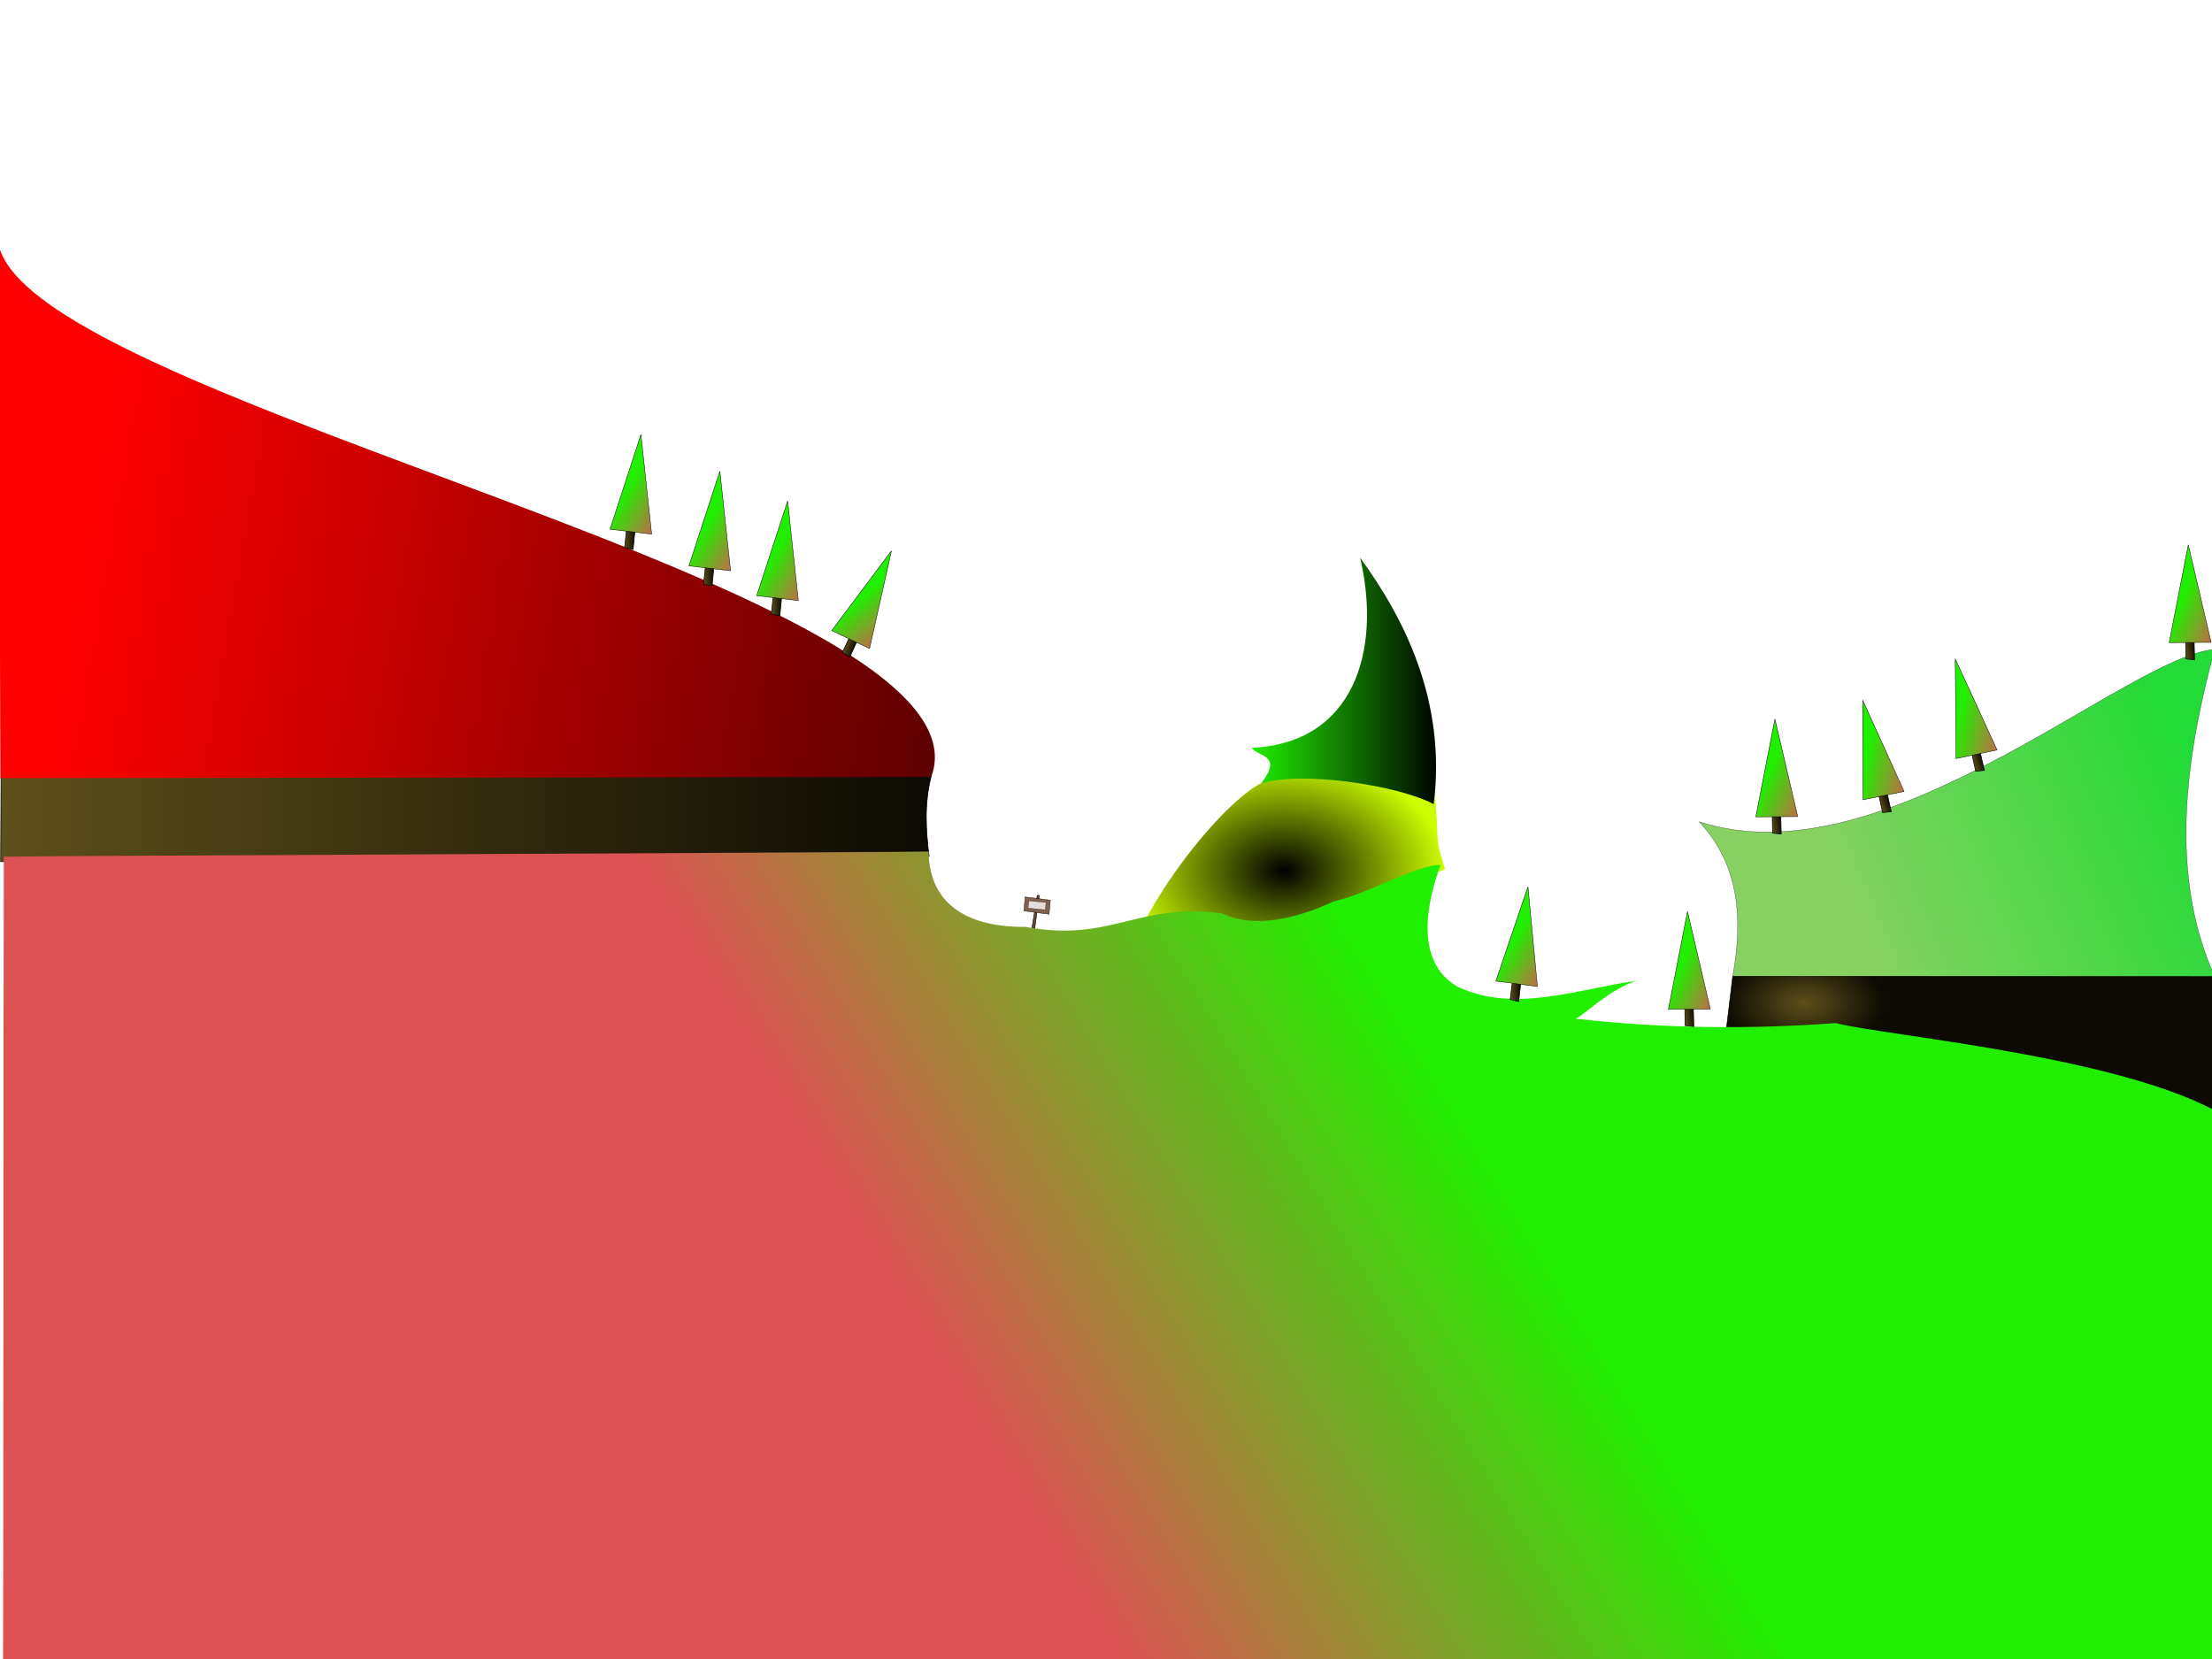
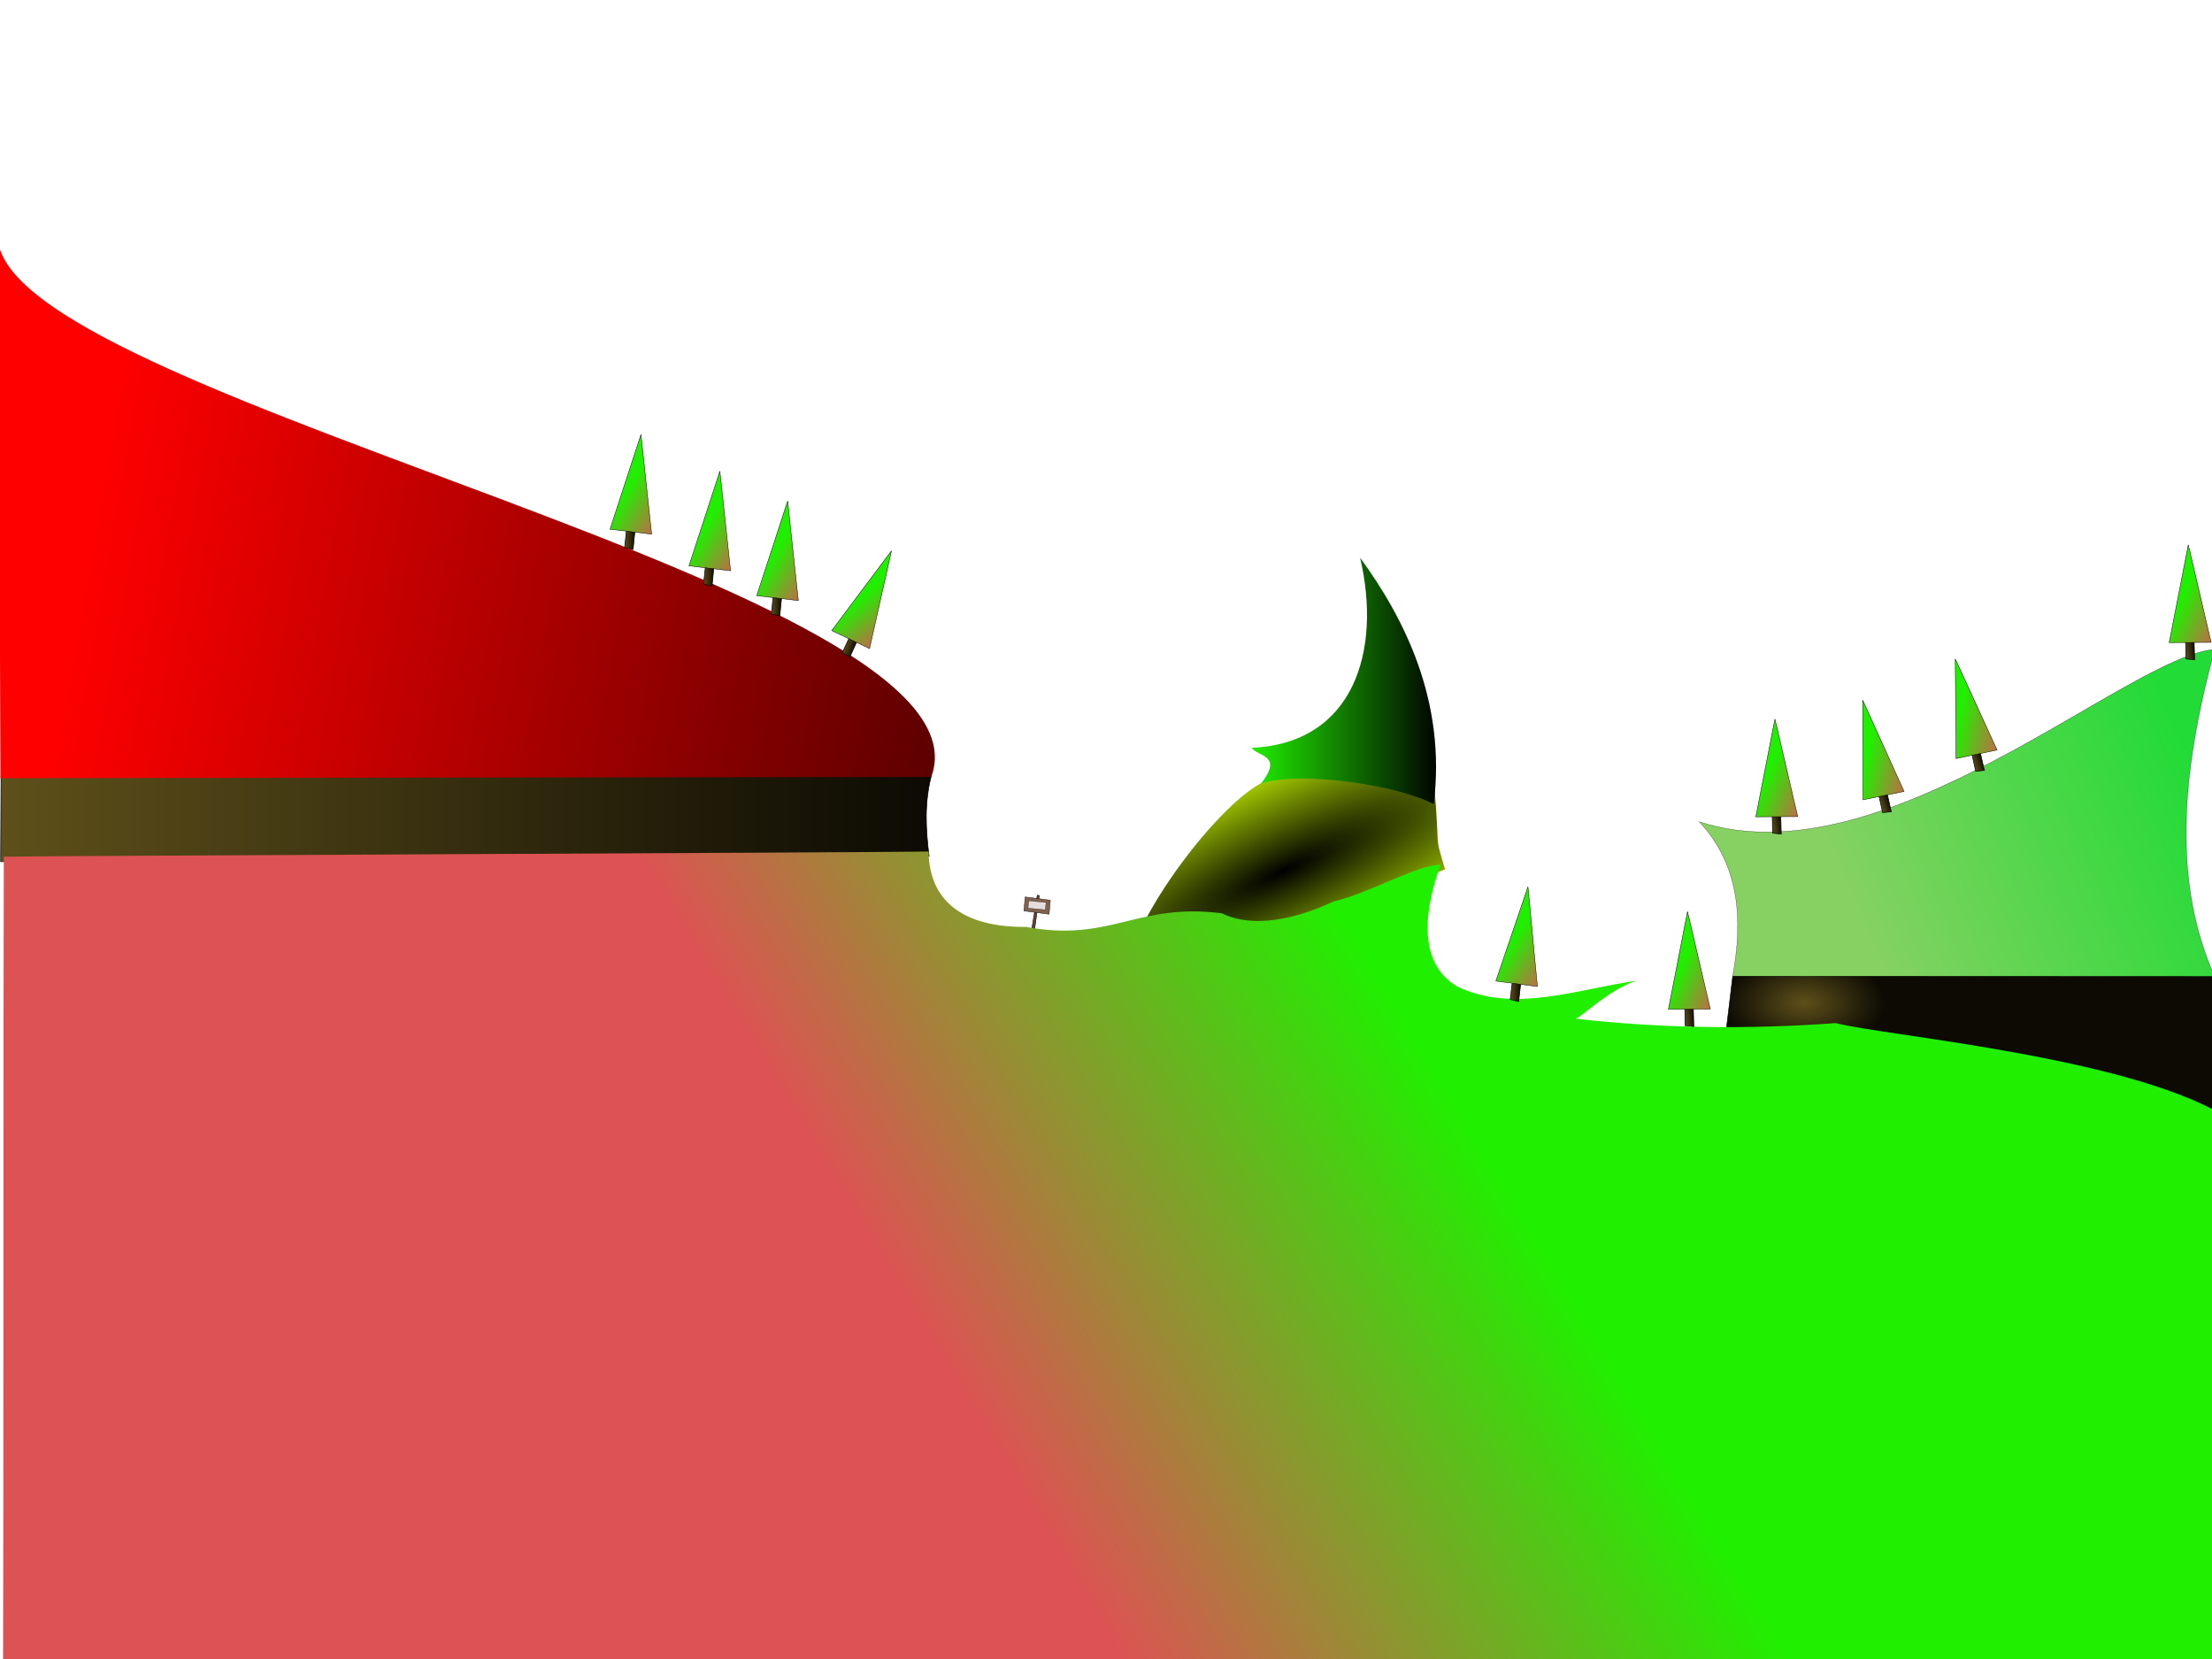
<svg xmlns="http://www.w3.org/2000/svg" xmlns:xlink="http://www.w3.org/1999/xlink" width="3200" height="2400" id="svg2816" version="1.1">
  <defs id="defs2818">
    <linearGradient id="linearGradient6236">
      <stop style="stop-color:#000000;stop-opacity:1;" offset="0" id="stop6238" />
      <stop style="stop-color:#cdfd00;stop-opacity:1;" offset="1" id="stop6240" />
    </linearGradient>
    <linearGradient id="linearGradient6230">
      <stop id="stop6232" offset="0" style="stop-color:#5e501a;stop-opacity:0" />
      <stop id="stop6234" offset="1" style="stop-color:#0c0a03;stop-opacity:1;" />
    </linearGradient>
    <linearGradient id="linearGradient6212">
      <stop id="stop6214" offset="0" style="stop-color:#21ef00;stop-opacity:1;" />
      <stop id="stop6216" offset="1" style="stop-color:#010501;stop-opacity:1;" />
    </linearGradient>
    <linearGradient id="linearGradient6202">
      <stop style="stop-color:#000000;stop-opacity:1;" offset="0" id="stop6204" />
      <stop style="stop-color:#000000;stop-opacity:0;" offset="1" id="stop6206" />
    </linearGradient>
    <linearGradient id="linearGradient5561">
      <stop style="stop-color:#87d163;stop-opacity:1;" offset="0" id="stop5563" />
      <stop style="stop-color:#22db36;stop-opacity:1;" offset="1" id="stop5565" />
    </linearGradient>
    <linearGradient id="linearGradient5551">
      <stop id="stop5553" offset="0" style="stop-color:#5e501a;stop-opacity:1;" />
      <stop id="stop5555" offset="1" style="stop-color:#0c0a03;stop-opacity:1;" />
    </linearGradient>
    <linearGradient id="linearGradient5535">
      <stop style="stop-color:#00ffff;stop-opacity:1;" offset="0" id="stop5537" />
      <stop style="stop-color:#ffffff;stop-opacity:0;" offset="1" id="stop5539" />
    </linearGradient>
    <linearGradient id="linearGradient5507">
      <stop style="stop-color:#2e0000;stop-opacity:1;" offset="0" id="stop5509" />
      <stop style="stop-color:#ff0000;stop-opacity:1;" offset="1" id="stop5511" />
    </linearGradient>
    <linearGradient id="linearGradient4856">
      <stop id="stop4858" offset="0" style="stop-color:#21ef00;stop-opacity:1;" />
      <stop id="stop4860" offset="1" style="stop-color:#010501;stop-opacity:1;" />
    </linearGradient>
    <linearGradient id="linearGradient4850">
      <stop id="stop4852" offset="0" style="stop-color:#21ef00;stop-opacity:1;" />
      <stop id="stop4854" offset="1" style="stop-color:#010501;stop-opacity:1;" />
    </linearGradient>
    <linearGradient id="linearGradient4844">
      <stop id="stop4846" offset="0" style="stop-color:#21ef00;stop-opacity:1;" />
      <stop id="stop4848" offset="1" style="stop-color:#010501;stop-opacity:1;" />
    </linearGradient>
    <linearGradient id="linearGradient3711">
      <stop style="stop-color:#5e501a;stop-opacity:1;" offset="0" id="stop3713" />
      <stop style="stop-color:#0c0a03;stop-opacity:1;" offset="1" id="stop3715" />
    </linearGradient>
    <linearGradient id="linearGradient3679">
      <stop style="stop-color:#21ef00;stop-opacity:1;" offset="0" id="stop3681" />
      <stop style="stop-color:#dd5353;stop-opacity:1;" offset="1" id="stop3683" />
    </linearGradient>
    <linearGradient id="linearGradient3640">
      <stop style="stop-color:#162d50;stop-opacity:1;" offset="0" id="stop3642" />
      <stop style="stop-color:#2b589d;stop-opacity:1;" offset="1" id="stop3644" />
    </linearGradient>
    <linearGradient id="linearGradient3626">
      <stop style="stop-color:#212178;stop-opacity:1;" offset="0" id="stop3628" />
      <stop style="stop-color:#2829b7;stop-opacity:1;" offset="1" id="stop3630" />
    </linearGradient>
    <linearGradient xlink:href="#linearGradient4850" id="linearGradient3693" x1="695.707" y1="472.808" x2="962.738" y2="472.808" gradientUnits="userSpaceOnUse" gradientTransform="translate(1114.733,-687.696)" />
    <radialGradient xlink:href="#linearGradient3711" id="radialGradient3733" cx="1495.199" cy="938.387" fx="1495.199" fy="938.387" r="117.506" gradientTransform="matrix(1,0,0,0.5857991,1114.733,-299.0154)" gradientUnits="userSpaceOnUse" />
    <linearGradient xlink:href="#linearGradient3679" id="linearGradient4707" gradientUnits="userSpaceOnUse" x1="1079.299" y1="842.673" x2="1144.495" y2="883.263" gradientTransform="translate(1114.733,-687.696)" />
    <linearGradient xlink:href="#linearGradient3711" id="linearGradient4710" gradientUnits="userSpaceOnUse" gradientTransform="matrix(0.6699529,0,0,1.275641,1469.849,-942.8176)" x1="1066.642" y1="921.282" x2="1090.623" y2="921.282" />
    <linearGradient xlink:href="#linearGradient3679" id="linearGradient4717" gradientUnits="userSpaceOnUse" x1="1079.299" y1="842.673" x2="1144.495" y2="883.263" gradientTransform="matrix(0.9908359,-0.1350712,0.1350712,0.9908359,1251.476,-496.8359)" />
    <linearGradient xlink:href="#linearGradient3711" id="linearGradient4720" gradientUnits="userSpaceOnUse" gradientTransform="matrix(0.6638134,-0.09049133,0.1723023,1.263951,1568.878,-797.5853)" x1="1066.642" y1="921.282" x2="1090.623" y2="921.282" />
    <linearGradient xlink:href="#linearGradient3679" id="linearGradient4727" gradientUnits="userSpaceOnUse" x1="1079.299" y1="842.673" x2="1144.495" y2="883.263" gradientTransform="matrix(0.9908359,-0.1350712,0.1350712,0.9908359,1377.946,-775.2672)" />
    <linearGradient xlink:href="#linearGradient3711" id="linearGradient4730" gradientUnits="userSpaceOnUse" gradientTransform="matrix(0.6638134,-0.09049133,0.1723023,1.263951,1695.348,-1076.017)" x1="1066.642" y1="921.282" x2="1090.623" y2="921.282" />
    <linearGradient xlink:href="#linearGradient3679" id="linearGradient4737" gradientUnits="userSpaceOnUse" x1="1079.299" y1="842.673" x2="1144.495" y2="883.263" gradientTransform="matrix(0.9456288,-0.3252478,0.3252478,0.9456288,1407.931,-559.3512)" />
    <linearGradient xlink:href="#linearGradient3711" id="linearGradient4740" gradientUnits="userSpaceOnUse" gradientTransform="matrix(0.6335268,-0.2179007,0.4148994,1.206283,1660.761,-916.1021)" x1="1066.642" y1="921.282" x2="1090.623" y2="921.282" />
    <linearGradient xlink:href="#linearGradient3679" id="linearGradient4747" gradientUnits="userSpaceOnUse" x1="1079.299" y1="842.673" x2="1144.495" y2="883.263" gradientTransform="matrix(0.944041,-0.329828,0.329828,0.944041,1540.062,-612.7672)" />
    <linearGradient xlink:href="#linearGradient3711" id="linearGradient4750" gradientUnits="userSpaceOnUse" gradientTransform="matrix(0.632463,-0.2209692,0.4207421,1.204257,1791.159,-970.7395)" x1="1066.642" y1="921.282" x2="1090.623" y2="921.282" />
    <linearGradient xlink:href="#linearGradient3679" id="linearGradient4757" gradientUnits="userSpaceOnUse" x1="1079.299" y1="842.673" x2="1144.495" y2="883.263" gradientTransform="matrix(0.964806,-0.2629625,0.2629625,0.964806,2767.86,-285.6732)" />
    <linearGradient xlink:href="#linearGradient3711" id="linearGradient4760" gradientUnits="userSpaceOnUse" gradientTransform="matrix(0.6463746,-0.1761725,0.3354458,1.230746,3043.39,-625.1981)" x1="1066.642" y1="921.282" x2="1090.623" y2="921.282" />
    <linearGradient xlink:href="#linearGradient3679" id="linearGradient4767" gradientUnits="userSpaceOnUse" x1="1079.299" y1="842.673" x2="1144.495" y2="883.263" gradientTransform="matrix(0.9400517,-0.3410319,0.3410319,0.9400517,2552.062,-151.9461)" />
    <linearGradient xlink:href="#linearGradient3711" id="linearGradient4770" gradientUnits="userSpaceOnUse" gradientTransform="matrix(0.6297904,-0.2284753,0.4350342,1.199168,2798.885,-512.8793)" x1="1066.642" y1="921.282" x2="1090.623" y2="921.282" />
    <linearGradient xlink:href="#linearGradient3679" id="linearGradient4777" gradientUnits="userSpaceOnUse" gradientTransform="matrix(0.9625482,-0.2711105,0.2711105,0.9625482,2435.117,-189.0476)" x1="1079.299" y1="842.673" x2="1144.495" y2="883.263" />
    <linearGradient xlink:href="#linearGradient3711" id="linearGradient4780" gradientUnits="userSpaceOnUse" gradientTransform="matrix(0.6638134,-0.09049133,0.1723023,1.263951,2844.443,-664.4829)" x1="1066.642" y1="921.282" x2="1090.623" y2="921.282" />
    <linearGradient xlink:href="#linearGradient3679" id="linearGradient4787" gradientUnits="userSpaceOnUse" x1="1079.299" y1="842.673" x2="1144.495" y2="883.263" gradientTransform="matrix(0.9908359,-0.1350712,0.1350712,0.9908359,2399.484,-333.2308)" />
    <linearGradient xlink:href="#linearGradient3711" id="linearGradient4790" gradientUnits="userSpaceOnUse" gradientTransform="matrix(0.6638134,-0.09049133,0.1723023,1.263951,2716.886,-633.9802)" x1="1066.642" y1="921.282" x2="1090.623" y2="921.282" />
    <linearGradient xlink:href="#linearGradient3679" id="linearGradient4797" gradientUnits="userSpaceOnUse" x1="1079.299" y1="842.673" x2="1144.495" y2="883.263" gradientTransform="matrix(0.9908359,-0.1350712,0.1350712,0.9908359,1975.955,-1027.348)" />
    <linearGradient xlink:href="#linearGradient3711" id="linearGradient4800" gradientUnits="userSpaceOnUse" gradientTransform="matrix(0.6638134,-0.09049133,0.1723023,1.263951,2293.357,-1328.098)" x1="1066.642" y1="921.282" x2="1090.623" y2="921.282" />
    <linearGradient xlink:href="#linearGradient3679" id="linearGradient4807" gradientUnits="userSpaceOnUse" gradientTransform="matrix(0.9509109,0.3094647,-0.3094647,0.9509109,486.1524,-1474.922)" x1="1079.299" y1="842.673" x2="1144.495" y2="883.263" />
    <linearGradient xlink:href="#linearGradient3711" id="linearGradient4810" gradientUnits="userSpaceOnUse" gradientTransform="matrix(0.6370655,0.2073268,-0.3947658,1.213021,906.7084,-1607.624)" x1="1066.642" y1="921.282" x2="1090.623" y2="921.282" />
    <linearGradient xlink:href="#linearGradient3679" id="linearGradient4817" gradientUnits="userSpaceOnUse" x1="1079.299" y1="842.673" x2="1144.495" y2="883.263" gradientTransform="matrix(0.9999199,-0.01265973,0.01265973,0.9999199,34.07103,-1231.855)" />
    <linearGradient xlink:href="#linearGradient3711" id="linearGradient4820" gradientUnits="userSpaceOnUse" gradientTransform="matrix(0.6698992,-0.00848142,0.01614927,1.275539,385.9284,-1491.452)" x1="1066.642" y1="921.282" x2="1090.623" y2="921.282" />
    <linearGradient xlink:href="#linearGradient3679" id="linearGradient4827" gradientUnits="userSpaceOnUse" x1="1079.299" y1="842.673" x2="1144.495" y2="883.263" gradientTransform="matrix(0.9999199,-0.01265973,0.01265973,0.9999199,-63.96817,-1274.992)" />
    <linearGradient xlink:href="#linearGradient3711" id="linearGradient4830" gradientUnits="userSpaceOnUse" gradientTransform="matrix(0.6698992,-0.00848142,0.01614927,1.275539,287.8893,-1534.589)" x1="1066.642" y1="921.282" x2="1090.623" y2="921.282" />
    <linearGradient xlink:href="#linearGradient3679" id="linearGradient4837" gradientUnits="userSpaceOnUse" x1="1079.299" y1="842.673" x2="1144.495" y2="883.263" gradientTransform="matrix(0.9999199,-0.01265973,0.01265973,0.9999199,-178.1491,-1327.993)" />
    <linearGradient xlink:href="#linearGradient3711" id="linearGradient4840" gradientUnits="userSpaceOnUse" gradientTransform="matrix(0.6698992,-0.00848142,0.01614927,1.275539,173.7083,-1587.59)" x1="1066.642" y1="921.282" x2="1090.623" y2="921.282" />
    <linearGradient xlink:href="#linearGradient5507" id="linearGradient5523" x1="559.859" y1="-837.134" x2="1792.445" y2="-837.134" gradientUnits="userSpaceOnUse" />
    <linearGradient xlink:href="#linearGradient3679" id="linearGradient5541" x1="1382.604" y1="-727.593" x2="1152.433" y2="-622.873" gradientUnits="userSpaceOnUse" gradientTransform="matrix(3.47483,0,0,2.620798,-2418.567,2768.95)" />
    <linearGradient xlink:href="#linearGradient5551" id="linearGradient5557" x1="0.509" y1="-15.166" x2="1347.498" y2="-15.166" gradientUnits="userSpaceOnUse" />
    <linearGradient xlink:href="#linearGradient5561" id="linearGradient5567" x1="2707.044" y1="187.673" x2="3204.123" y2="-24.092" gradientUnits="userSpaceOnUse" />
    <radialGradient xlink:href="#linearGradient6202" id="radialGradient6208" cx="744.322" cy="-318.834" fx="744.322" fy="-318.834" r="677.228" gradientTransform="matrix(1.417761,-1.148671,0.685583,0.8461889,-52.61415,492.2528)" gradientUnits="userSpaceOnUse" />
    <linearGradient xlink:href="#linearGradient5507" id="linearGradient6228" x1="1742.931" y1="-123.773" x2="116.569" y2="-408.622" gradientUnits="userSpaceOnUse" />
-     <radialGradient xlink:href="#linearGradient6236" id="radialGradient6244" cx="1857.195" cy="59.97" fx="1857.195" fy="59.97" r="233.345" gradientTransform="matrix(1,0,0,0.7061529,0,17.62196)" gradientUnits="userSpaceOnUse" />
+     <radialGradient xlink:href="#linearGradient6236" id="radialGradient6244" cx="1857.195" cy="59.97" fx="1857.195" fy="59.97" r="233.345" gradientTransform="matrix(2.597321,-1.220717,0.3003652,0.6390874,-2984.55,2288.753)" gradientUnits="userSpaceOnUse" />
  </defs>
  <g id="layer4" style="display:inline" transform="translate(0,1200)" />
  <g id="layer2" transform="translate(0,1200)">
    <path style="fill:url(#radialGradient6244);fill-opacity:1;stroke:none;stroke-opacity:1" d="M 1831.492,-70.424 C 1769.269,-45.386 1632.343,129.996 1623.85,224.747 L 2090.54,57.742 c -16.678,-56.249 -6.5,-16.753 -15.91,-124.251 l -103.709,-38.299 -139.43,34.384 z" id="radialPathBork1" />
    <path style="fill:url(#linearGradient5557);fill-opacity:1;stroke:#000000;stroke-width:0.907;stroke-linecap:butt;stroke-linejoin:miter;stroke-miterlimit:4;stroke-opacity:1;stroke-dasharray:none" d="M 1.537,-76.893 1347.045,-76.614 c -9.85,38.412 -7.777,76.825 -2.976,115.237 L 0.962,46.561 1.537,-76.893 l 0,-2e-5 z" id="path3618" />
    <path style="fill:url(#radialGradient3733);fill-opacity:1;stroke:#000000;stroke-width:0.688px;stroke-linecap:butt;stroke-linejoin:miter;stroke-opacity:1" d="m 2506.638,211.94 699.868,-0.329 8.027,205.9 -716.861,-131.173 8.966,-74.399 z" id="path3621" />
  </g>
  <g id="layer1" transform="translate(0,1200)">
    <path style="fill:url(#linearGradient6228);fill-opacity:1;stroke:#000000;stroke-opacity:0" d="M -2.023,-846.04 C 48.483,-613.989 1448.424,-348.395 1347.198,-75.977 L 0.599,-74.234 -2.023,-846.04 z" id="ground-1">
      </path>
    <path style="fill:#644835;fill-opacity:1;stroke:#000000;stroke-width:0.773px;stroke-linecap:butt;stroke-linejoin:miter;stroke-opacity:1" d="m 1492.436,145.483 8.11,-50.277 2.862,0.301 -6.917,50.879 -4.055,-0.903 z" id="path3906" />
    <path style="fill:url(#linearGradient5541);fill-opacity:1;stroke:none" d="M 5.535,39.354 C 80.976,37.947 1267.947,33.275 1343.388,31.868 c 0.889,79.356 60.419,109.815 140.794,109.041 122.492,22.9 161.265,-35.589 283.496,-19.641 45.069,22.253 107.619,8.281 161.676,-17.25 49.173,-10.706 123.103,-54.123 154.662,-52.79 -20.665,56.136 -37.346,140.405 24.35,176.058 82.538,39.187 174.221,3.25 258.518,-8.317 -39.505,12.699 -77.908,51.77 -87.537,54.716 124.79,14.149 251.26,15.584 376.262,6.367 72.62,18.89 443.044,50.054 575.803,143.013 367.097,98.828 601.347,-65.173 656.509,-74.954 220.464,-39.09 214.395,-41.556 253.717,-22.072 267.93,132.757 100.069,788.83 0.354,794.191 -33.699,1.812 -958.629,87.308 -969.001,84.927 -130.003,0.194 -360.543,2.511 -641.352,5.889 -280.808,3.378 -611.885,7.817 -942.962,12.257 -331.077,4.439 -662.154,8.879 -942.962,12.256 -280.809,3.378 -511.349,5.695 -641.352,5.889 C 5.145,1077.451 4.755,203.351 5.535,39.354 z" id="ground-2">
      </path>
    <path style="fill:url(#linearGradient3693);fill-opacity:1;stroke:none;stroke-opacity:1" d="m 1967.639,-393.143 c 63.322,86.727 125.156,207.036 106.432,356.511 -50.677,-27.435 -193.549,-48.728 -249.796,-29.839 32.242,-41.64 -3.58,-38.192 -13.835,-51.681 147.907,-6.372 188.706,-140.106 157.199,-274.991 z" id="ground-4" />
    <path style="fill:url(#linearGradient5567);fill-opacity:1.0;stroke:#000000;stroke-width:0.334px;stroke-linecap:butt;stroke-linejoin:miter;stroke-opacity:1" d="m 2458.192,-11.243 c 269.128,87.822 620.208,-240.088 745.764,-249.268 -50.781,184.934 -59.416,340.182 -0.414,472.838 l -696.918,-0.317 c 14.761,-80.644 10.698,-160.002 -48.433,-223.252 z" id="ground-3" />
    <path style="fill:url(#linearGradient4710);fill-opacity:1;stroke:#000000;stroke-width:0.924px;stroke-linecap:butt;stroke-linejoin:miter;stroke-opacity:1;display:inline" d="m 2188.336,215.871 11.843,4.51 -3.158,28.564 -12.238,-3.007 3.553,-30.067 z" id="path3743" />
    <path style="fill:url(#linearGradient4707);fill-opacity:1;stroke:#000000;stroke-width:0.614px;stroke-linecap:butt;stroke-linejoin:miter;stroke-opacity:1" d="m 2163.977,219.263 46.459,-136.433 13.652,144.293 -60.111,-7.861 z" id="path3613" />
    <path id="path3774" d="m 2437.286,253.438 12.344,2.869 0.729,28.729 -12.532,-1.326 -0.541,-30.271 z" style="fill:url(#linearGradient4720);fill-opacity:1;stroke:#000000;stroke-width:0.924px;stroke-linecap:butt;stroke-linejoin:miter;stroke-opacity:1;display:inline" />
    <path id="path3776" d="m 2413.608,260.089 27.605,-141.458 33.017,141.127 -60.621,0.331 z" style="fill:url(#linearGradient4717);fill-opacity:1;stroke:#000000;stroke-width:0.614px;stroke-linecap:butt;stroke-linejoin:miter;stroke-opacity:1" />
    <path style="fill:url(#linearGradient4730);fill-opacity:1;stroke:#000000;stroke-width:0.924px;stroke-linecap:butt;stroke-linejoin:miter;stroke-opacity:1;display:inline" d="m 2563.757,-24.994 12.344,2.869 0.729,28.729 -12.532,-1.326 -0.541,-30.272 z" id="path3784" />
    <path style="fill:url(#linearGradient4727);fill-opacity:1;stroke:#000000;stroke-width:0.614px;stroke-linecap:butt;stroke-linejoin:miter;stroke-opacity:1" d="m 2540.079,-18.342 27.605,-141.458 33.017,141.127 -60.621,0.331 z" id="path3786" />
    <path id="path3794" d="m 2717.045,-54.1 12.666,0.413 6.304,28.038 -12.55,1.137 -6.42,-29.588 z" style="fill:url(#linearGradient4740);fill-opacity:1;stroke:#000000;stroke-width:0.924px;stroke-linecap:butt;stroke-linejoin:miter;stroke-opacity:1;display:inline" />
    <path id="path3796" d="m 2695.113,-42.969 -0.442,-144.125 59.841,132.008 -59.399,12.118 z" style="fill:url(#linearGradient4737);fill-opacity:1;stroke:#000000;stroke-width:0.614px;stroke-linecap:butt;stroke-linejoin:miter;stroke-opacity:1" />
    <path style="fill:url(#linearGradient4750);fill-opacity:1;stroke:#000000;stroke-width:0.924px;stroke-linecap:butt;stroke-linejoin:miter;stroke-opacity:1;display:inline" d="m 2851.609,-113.868 12.668,0.351 6.44,28.007 -12.545,1.198 -6.563,-29.556 z" id="path3804" />
    <path style="fill:url(#linearGradient4747);fill-opacity:1;stroke:#000000;stroke-width:0.614px;stroke-linecap:butt;stroke-linejoin:miter;stroke-opacity:1" d="m 2829.731,-102.631 -1.141,-144.122 60.48,131.716 -59.34,12.406 z" id="path3806" />
    <path style="fill:url(#linearGradient4760);fill-opacity:1;stroke:#000000;stroke-width:0.924px;stroke-linecap:butt;stroke-linejoin:miter;stroke-opacity:1;display:inline" d="m 4041.283,303.776 12.612,1.237 4.464,28.389 -12.598,0.317 -4.479,-29.943 z" id="path3814" />
    <path style="fill:url(#linearGradient4757);fill-opacity:1;stroke:#000000;stroke-width:0.614px;stroke-linecap:butt;stroke-linejoin:miter;stroke-opacity:1" d="m 4018.672,313.454 8.947,-143.848 51.115,135.625 -60.062,8.223 z" id="path3816" />
    <path id="path3824" d="m 3869.45,331.32 12.671,0.201 6.772,27.928 -12.53,1.347 -6.914,-29.476 z" style="fill:url(#linearGradient4770);fill-opacity:1;stroke:#000000;stroke-width:0.924px;stroke-linecap:butt;stroke-linejoin:miter;stroke-opacity:1;display:inline" />
    <path id="path3826" d="m 3847.707,342.817 -2.854,-144.098 62.042,130.987 -59.188,13.11 z" style="fill:url(#linearGradient4767);fill-opacity:1;stroke:#000000;stroke-width:0.614px;stroke-linecap:butt;stroke-linejoin:miter;stroke-opacity:1" />
    <path style="fill:url(#linearGradient4780);fill-opacity:1;stroke:#000000;stroke-width:0.924px;stroke-linecap:butt;stroke-linejoin:miter;stroke-opacity:1;display:inline" d="m 3712.851,386.54 12.344,2.869 0.729,28.729 -12.532,-1.326 -0.541,-30.271 z" id="path3834" />
    <path style="fill:url(#linearGradient4777);fill-opacity:1;stroke:#000000;stroke-width:0.614px;stroke-linecap:butt;stroke-linejoin:miter;stroke-opacity:1" d="m 3690.951,399.483 7.73,-143.919 52.26,135.188 -59.99,8.73 z" id="path3836" />
    <path id="path3844" d="m 3585.295,417.043 12.344,2.869 0.729,28.729 -12.532,-1.326 -0.541,-30.271 z" style="fill:url(#linearGradient4790);fill-opacity:1;stroke:#000000;stroke-width:0.924px;stroke-linecap:butt;stroke-linejoin:miter;stroke-opacity:1;display:inline" />
    <path id="path3846" d="m 3561.617,423.694 27.605,-141.458 33.017,141.127 -60.621,0.331 z" style="fill:url(#linearGradient4787);fill-opacity:1;stroke:#000000;stroke-width:0.614px;stroke-linecap:butt;stroke-linejoin:miter;stroke-opacity:1" />
    <path style="fill:url(#linearGradient4800);fill-opacity:1;stroke:#000000;stroke-width:0.924px;stroke-linecap:butt;stroke-linejoin:miter;stroke-opacity:1;display:inline" d="m 3161.765,-277.075 12.344,2.869 0.729,28.729 -12.532,-1.326 -0.541,-30.271 z" id="path3854" />
    <path style="fill:url(#linearGradient4797);fill-opacity:1;stroke:#000000;stroke-width:0.614px;stroke-linecap:butt;stroke-linejoin:miter;stroke-opacity:1" d="m 3138.087,-270.424 27.605,-141.458 33.017,141.127 -60.621,0.331 z" id="path3856" />
    <path id="path3864" d="m 1231.353,-283.468 9.866,7.954 -11.843,26.184 -10.707,-6.646 12.683,-27.492 z" style="fill:url(#linearGradient4810);fill-opacity:1;stroke:#000000;stroke-width:0.924px;stroke-linecap:butt;stroke-linejoin:miter;stroke-opacity:1;display:inline" />
    <path id="path3866" d="m 1203.218,-287.781 86.399,-115.358 -31.672,141.435 -54.727,-26.077 z" style="fill:url(#linearGradient4807);fill-opacity:1;stroke:#000000;stroke-width:0.614px;stroke-linecap:butt;stroke-linejoin:miter;stroke-opacity:1" />
    <path style="fill:url(#linearGradient4820);fill-opacity:1;stroke:#000000;stroke-width:0.924px;stroke-linecap:butt;stroke-linejoin:miter;stroke-opacity:1;display:inline" d="m 1119.027,-341.952 11.899,4.36 -2.796,28.601 -12.275,-2.852 3.172,-30.11 z" id="path3874" />
    <path style="fill:url(#linearGradient4817);fill-opacity:1;stroke:#000000;stroke-width:0.614px;stroke-linecap:butt;stroke-linejoin:miter;stroke-opacity:1" d="m 1094.713,-338.252 44.728,-137.01 15.478,144.109 -60.205,-7.099 z" id="path3876" />
    <path id="path3884" d="m 1020.988,-385.09 11.899,4.36 -2.796,28.601 -12.275,-2.852 3.172,-30.11 z" style="fill:url(#linearGradient4830);fill-opacity:1;stroke:#000000;stroke-width:0.924px;stroke-linecap:butt;stroke-linejoin:miter;stroke-opacity:1;display:inline" />
    <path id="path3886" d="m 996.673,-381.389 44.728,-137.01 15.478,144.109 -60.205,-7.099 z" style="fill:url(#linearGradient4827);fill-opacity:1;stroke:#000000;stroke-width:0.614px;stroke-linecap:butt;stroke-linejoin:miter;stroke-opacity:1" />
    <path style="fill:url(#linearGradient4840);fill-opacity:1;stroke:#000000;stroke-width:0.924px;stroke-linecap:butt;stroke-linejoin:miter;stroke-opacity:1;display:inline" d="m 906.807,-438.09 11.899,4.36 -2.796,28.601 -12.275,-2.852 3.172,-30.11 z" id="path3894" />
    <path style="fill:url(#linearGradient4837);fill-opacity:1;stroke:#000000;stroke-width:0.614px;stroke-linecap:butt;stroke-linejoin:miter;stroke-opacity:1" d="m 882.492,-434.39 44.728,-137.01 15.478,144.109 -60.205,-7.099 z" id="path3896" />
    <rect style="fill:#7e614e;fill-opacity:1;stroke:#0e0000;stroke-width:0.55;stroke-miterlimit:4;stroke-opacity:1;stroke-dasharray:none" id="rect3902" width="36.771" height="20.307" x="1487.071" y="-95.522" transform="matrix(0.9915686,0.1295828,-0.08885589,0.9960445,0,0)" />
    <rect y="-45.004" x="1490.586" height="10.58" width="24.948" id="rect3904" style="fill:#e3dedb;fill-opacity:1;stroke:#0e0000;stroke-width:0.327;stroke-miterlimit:4;stroke-opacity:1;stroke-dasharray:none" transform="matrix(0.9950645,0.09923038,-0.1161157,0.9932357,0,0)" />
  </g>
</svg>
